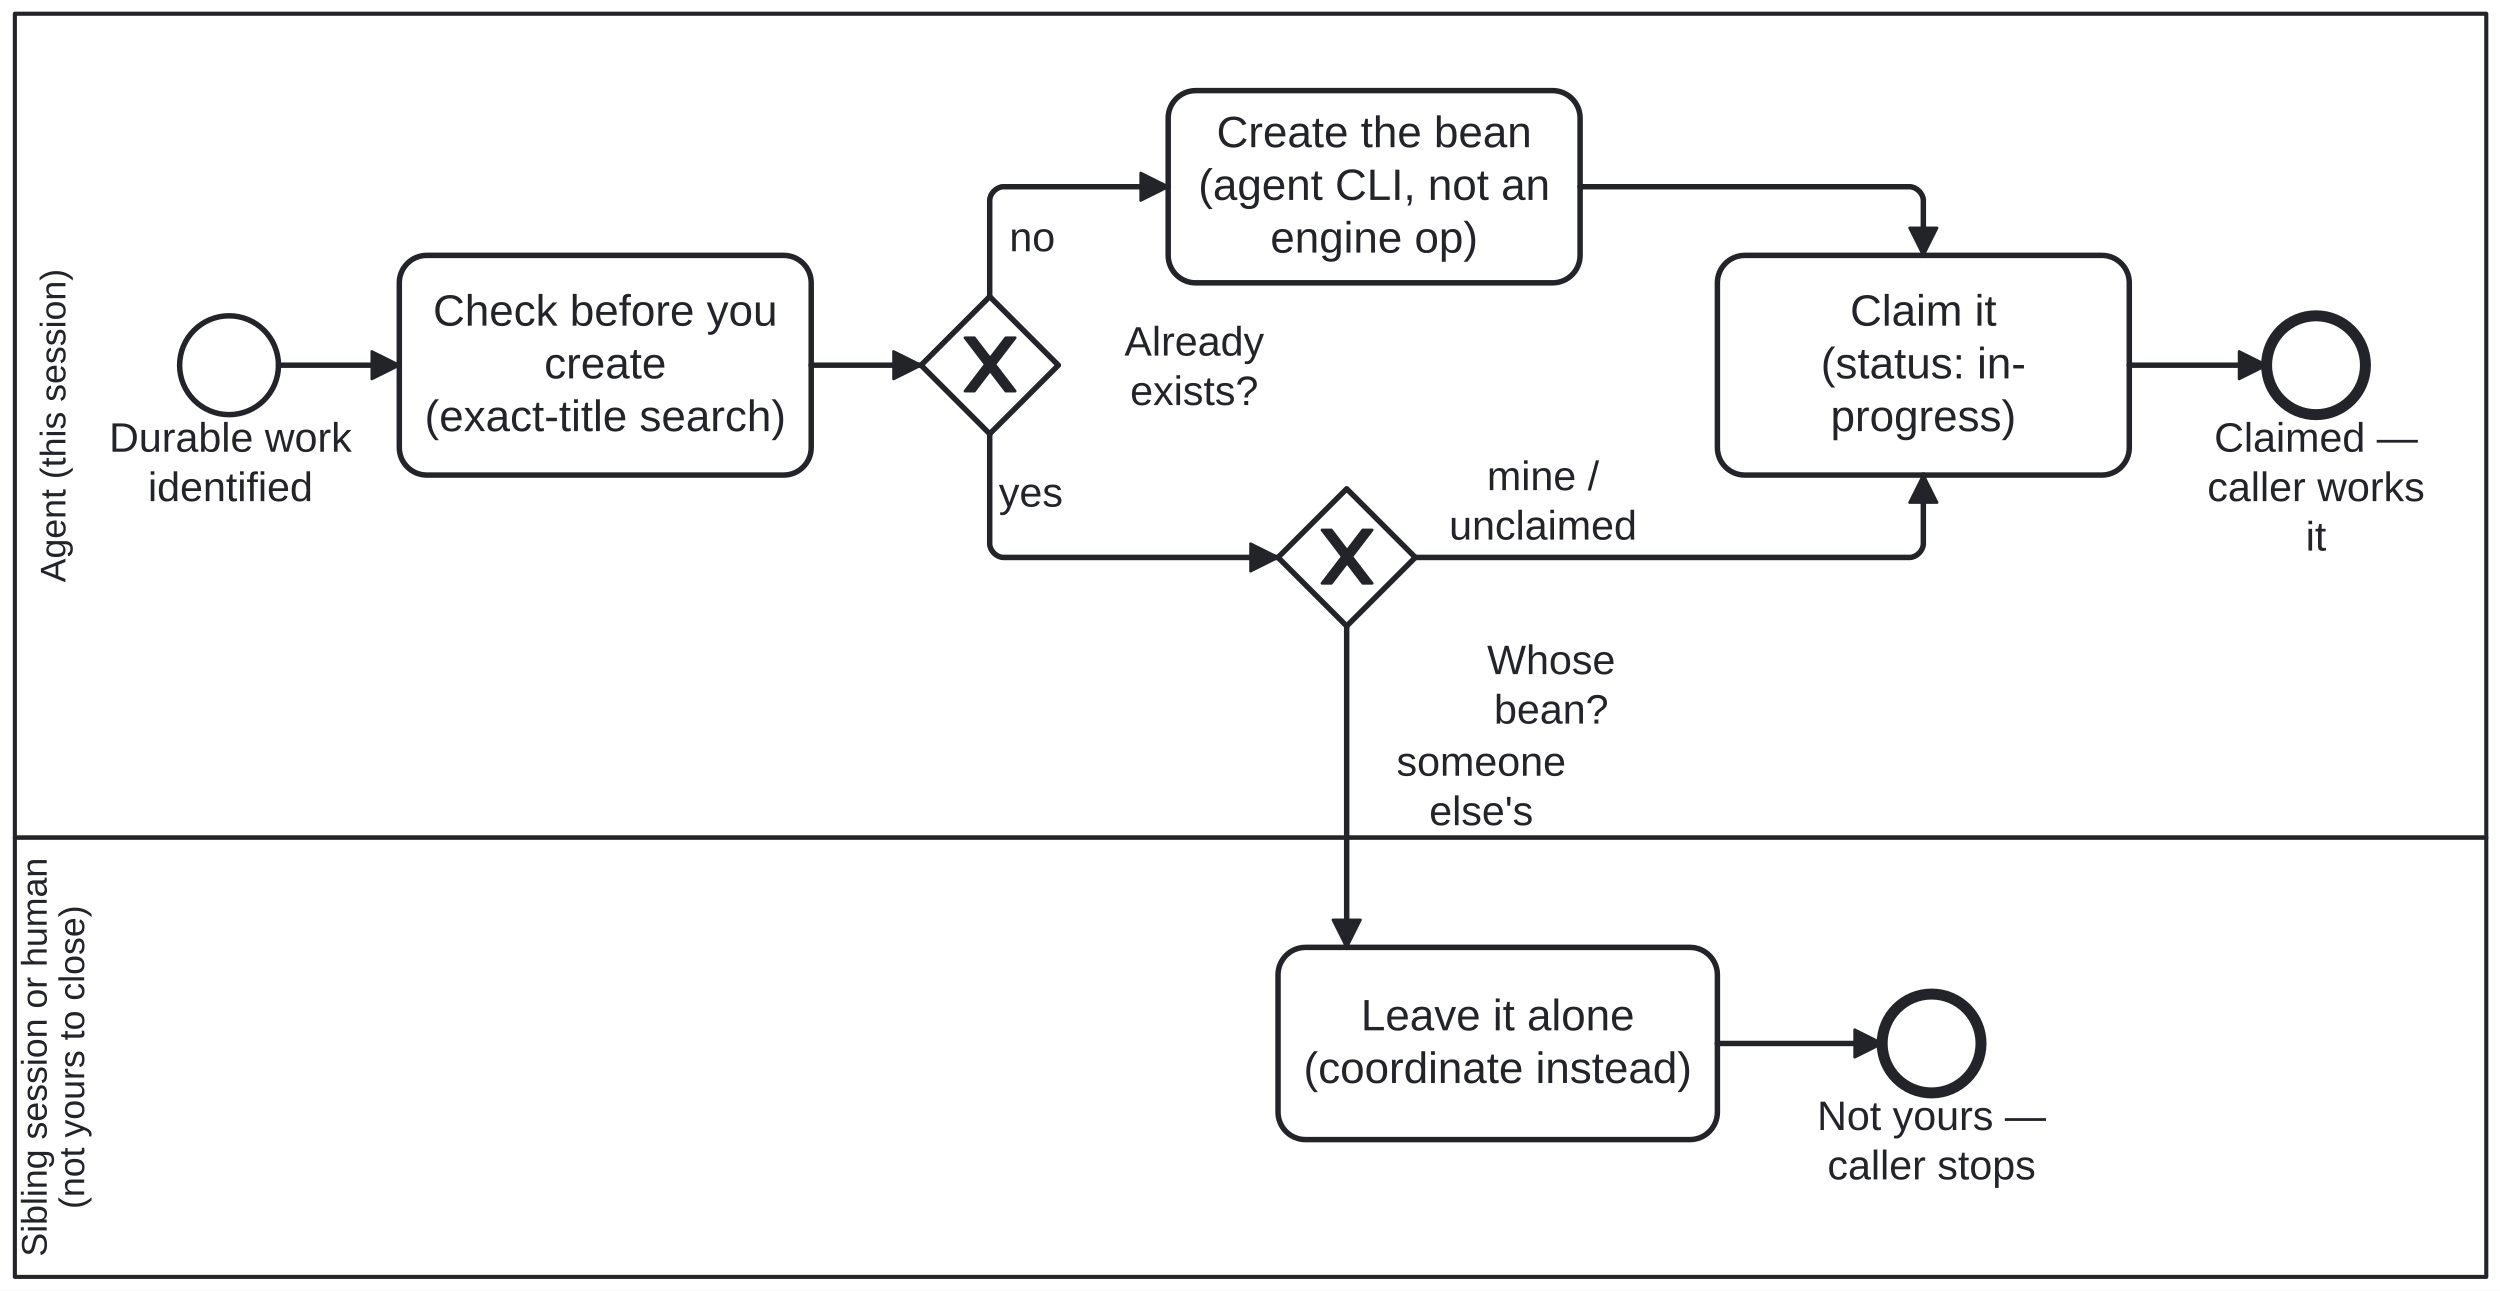
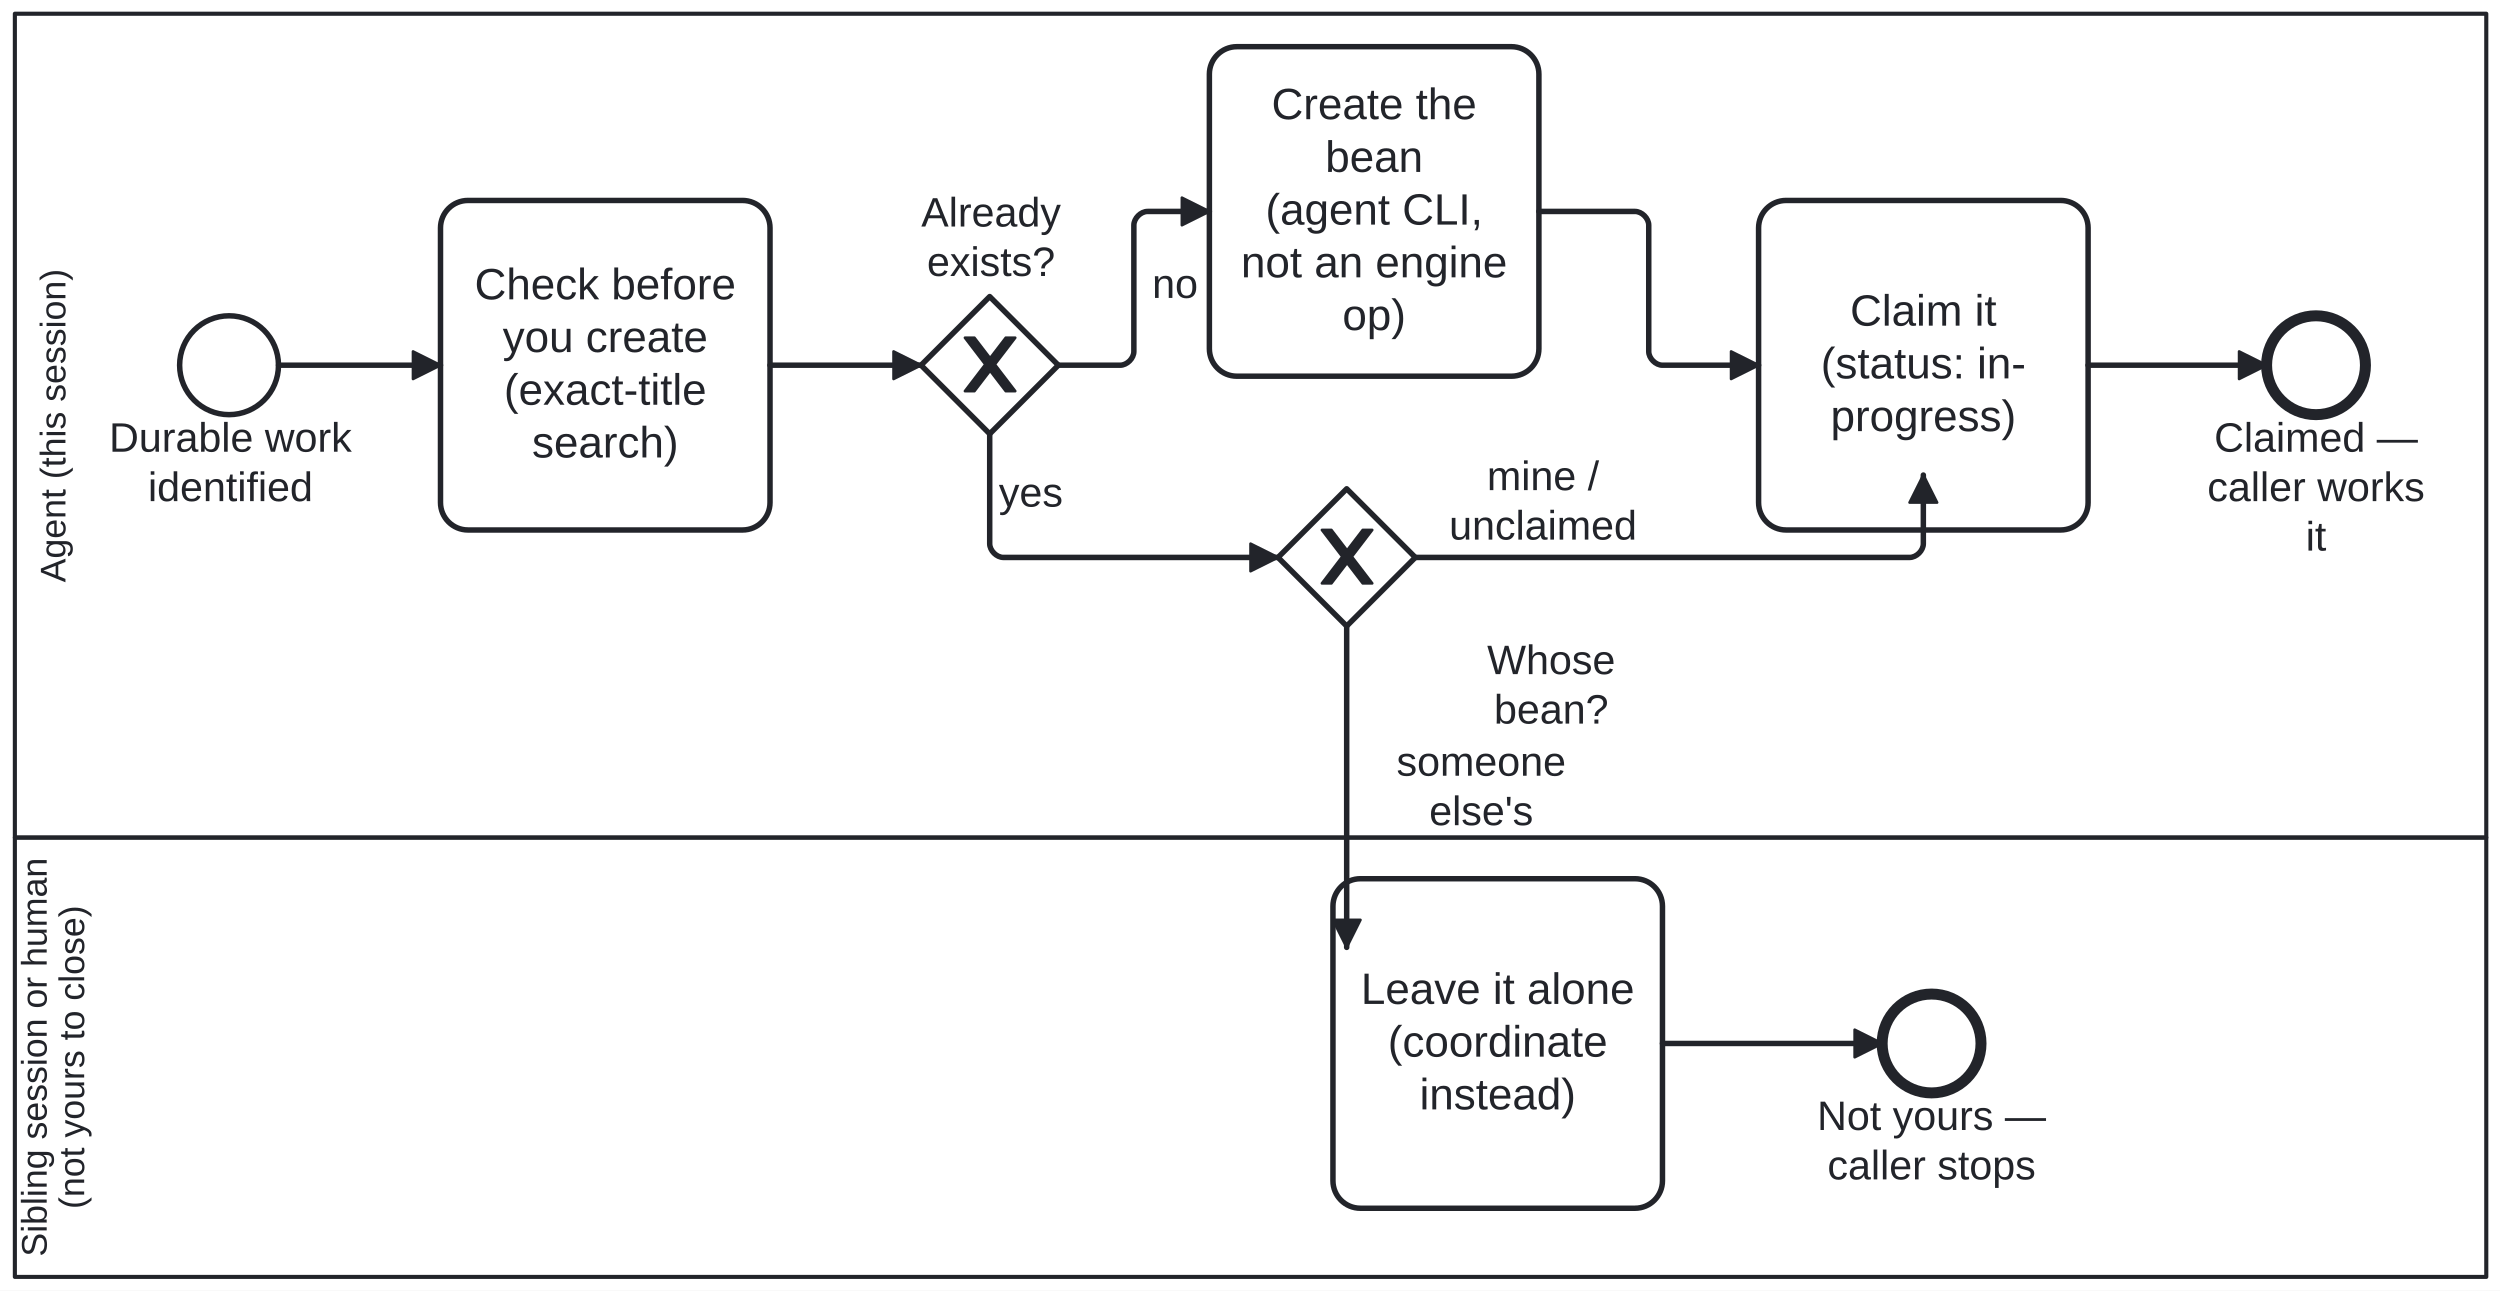
<svg xmlns="http://www.w3.org/2000/svg" width="100%" style="max-width:100%;height:auto" viewBox="154.587 75 910.412 470" version="1.1">
  <rect x="154.587" y="75" width="910.412" height="470" fill="#ffffff" />
  <g class="djs-group">
    <g class="djs-element djs-shape" data-element-id="Lane_Sibling" style="display: block;" transform="matrix(1 0 0 1 160 380)">
      <g class="djs-visual">
        <rect x="0" y="0" width="900" height="160" rx="0" ry="0" style="stroke-linecap: round; stroke-linejoin: round; stroke: rgb(34, 36, 42); stroke-width: 1.5px; fill: white; fill-opacity: 0.25;" />
        <text lineHeight="1.05" class="djs-label" transform="matrix(-1.83697e-16 -1 1 -1.83697e-16 0 160)" style="font-family: Arial, sans-serif; font-size: 13px; font-weight: normal; fill: rgb(34, 36, 42);">
          <tspan x="7.376" y="11.588">Sibling session or human </tspan>
          <tspan x="24.728" y="25.238">(not yours to close)</tspan>
        </text>
      </g>
      <rect class="djs-hit djs-hit-all" x="0" y="0" width="900" height="160" style="fill: none; stroke-opacity: 0; stroke: white; stroke-width: 15px;" />
    </g>
  </g>
  <g class="djs-group">
    <g class="djs-element djs-shape" data-element-id="Lane_Agent" style="display: block;" transform="matrix(1 0 0 1 160 80)">
      <g class="djs-visual">
        <rect x="0" y="0" width="900" height="300" rx="0" ry="0" style="stroke-linecap: round; stroke-linejoin: round; stroke: rgb(34, 36, 42); stroke-width: 1.5px; fill: white; fill-opacity: 0.25;" />
        <text lineHeight="1.05" class="djs-label" transform="matrix(-1.83697e-16 -1 1 -1.83697e-16 0 300)" style="font-family: Arial, sans-serif; font-size: 13px; font-weight: normal; fill: rgb(34, 36, 42);">
          <tspan x="92.919" y="18.413">Agent (this session)</tspan>
        </text>
      </g>
      <rect class="djs-hit djs-hit-all" x="0" y="0" width="900" height="300" style="fill: none; stroke-opacity: 0; stroke: white; stroke-width: 15px;" />
    </g>
  </g>
  <g class="djs-group">
    <g class="djs-element djs-shape" data-element-id="Open_Start" style="display: block;" transform="matrix(1 0 0 1 220 190)">
      <g class="djs-visual">
        <circle cx="18" cy="18" r="18" style="stroke-linecap: round; stroke-linejoin: round; stroke: rgb(34, 36, 42); stroke-width: 2px; fill: white; fill-opacity: 0.95;" />
      </g>
      <rect class="djs-hit djs-hit-all" x="0" y="0" width="36" height="36" style="fill: none; stroke-opacity: 0; stroke: white; stroke-width: 15px;" />
    </g>
  </g>
  <g class="djs-group">
    <g class="djs-element djs-shape" data-element-id="Open_Start_label" style="display: block;" transform="matrix(1 0 0 1 194 226)">
      <g class="djs-visual">
        <text lineHeight="1.2" class="djs-label" style="font-family: Arial, sans-serif; font-size: 15px; font-weight: normal; fill: rgb(34, 36, 42);">
          <tspan x="0.317" y="13.5">Durable work</tspan>
          <tspan x="14.478" y="31.5">identified</tspan>
        </text>
      </g>
      <rect class="djs-hit djs-hit-all" x="0" y="0" width="89" height="36" style="fill: none; stroke-opacity: 0; stroke: white; stroke-width: 15px;" />
    </g>
  </g>
  <g class="djs-group">
-     <g class="djs-element djs-shape" data-element-id="Open_CheckExists" style="display: block;" transform="matrix(1 0 0 1 300 168)">
-       <g class="djs-visual">
-         <rect x="0" y="0" width="150" height="80" rx="10" ry="10" style="stroke-linecap: round; stroke-linejoin: round; stroke: rgb(34, 36, 42); stroke-width: 2px; fill: white; fill-opacity: 0.95;" />
+     <g class="djs-element djs-shape" data-element-id="Open_CheckExists" style="display: block;" transform="matrix(1 0 0 1 315 148)">
+       <g class="djs-visual">
+         <rect x="0" y="0" width="120" height="120" rx="10" ry="10" style="stroke-linecap: round; stroke-linejoin: round; stroke: rgb(34, 36, 42); stroke-width: 2px; fill: white; fill-opacity: 0.95;" />
        <text lineHeight="1.2" class="djs-label" style="font-family: Arial, sans-serif; font-size: 16px; font-weight: normal; fill: rgb(34, 36, 42);">
-           <tspan x="12.297" y="25.6">Check before you </tspan>
-           <tspan x="52.766" y="44.8">create</tspan>
-           <tspan x="9.203" y="64">(exact-title search)</tspan>
-         </text>
-       </g>
-       <rect class="djs-hit djs-hit-all" x="0" y="0" width="150" height="80" style="fill: none; stroke-opacity: 0; stroke: white; stroke-width: 15px;" />
+           <tspan x="12.418" y="36">Check before </tspan>
+           <tspan x="22.645" y="55.2">you create</tspan>
+           <tspan x="23.102" y="74.4">(exact-title </tspan>
+           <tspan x="33.324" y="93.6">search)</tspan>
+         </text>
+       </g>
+       <rect class="djs-hit djs-hit-all" x="0" y="0" width="120" height="120" style="fill: none; stroke-opacity: 0; stroke: white; stroke-width: 15px;" />
    </g>
  </g>
  <g class="djs-group">
    <g class="djs-element djs-shape" data-element-id="Open_Exists" style="display: block;" transform="matrix(1 0 0 1 490 183)">
      <g class="djs-visual">
        <polygon points="25,0 50,25 25,50 0,25" style="stroke-linecap: round; stroke-linejoin: round; stroke: rgb(34, 36, 42); stroke-width: 2px; fill: white; fill-opacity: 0.95;" />
        <path d="m 16,15 7.429,9.714 -7.429,9.714 3.429,0 5.714,-7.464 5.714,7.464 3.429,0 -7.429,-9.714 7.429,-9.714 -3.429,0 -5.714,7.464 -5.714,-7.464 -3.429,0 z" style="fill: rgb(34, 36, 42); stroke-linecap: round; stroke-linejoin: round; stroke: rgb(34, 36, 42); stroke-width: 1px;" />
      </g>
      <rect class="djs-hit djs-hit-all" x="0" y="0" width="50" height="50" style="fill: none; stroke-opacity: 0; stroke: white; stroke-width: 15px;" />
    </g>
  </g>
  <g class="djs-group">
-     <g class="djs-element djs-shape" data-element-id="Open_Exists_label" style="display: block;" transform="matrix(1 0 0 1 564 191)">
+     <g class="djs-element djs-shape" data-element-id="Open_Exists_label" style="display: block;" transform="matrix(1 0 0 1 490 144)">
      <g class="djs-visual">
        <text lineHeight="1.2" class="djs-label" style="font-family: Arial, sans-serif; font-size: 15px; font-weight: normal; fill: rgb(34, 36, 42);">
          <tspan x="0.07" y="13.5">Already</tspan>
          <tspan x="2.158" y="31.5">exists?</tspan>
        </text>
      </g>
      <rect class="djs-hit djs-hit-all" x="0" y="0" width="51" height="36" style="fill: none; stroke-opacity: 0; stroke: white; stroke-width: 15px;" />
    </g>
  </g>
  <g class="djs-group">
-     <g class="djs-element djs-shape" data-element-id="Open_Create" style="display: block;" transform="matrix(1 0 0 1 580 108)">
-       <g class="djs-visual">
-         <rect x="0" y="0" width="150" height="70" rx="10" ry="10" style="stroke-linecap: round; stroke-linejoin: round; stroke: rgb(34, 36, 42); stroke-width: 2px; fill: white; fill-opacity: 0.95;" />
+     <g class="djs-element djs-shape" data-element-id="Open_Create" style="display: block;" transform="matrix(1 0 0 1 595 92)">
+       <g class="djs-visual">
+         <rect x="0" y="0" width="120" height="120" rx="10" ry="10" style="stroke-linecap: round; stroke-linejoin: round; stroke: rgb(34, 36, 42); stroke-width: 2px; fill: white; fill-opacity: 0.95;" />
        <text lineHeight="1.2" class="djs-label" style="font-family: Arial, sans-serif; font-size: 16px; font-weight: normal; fill: rgb(34, 36, 42);">
-           <tspan x="17.625" y="20.6">Create the bean</tspan>
-           <tspan x="10.957" y="39.8">(agent CLI, not an</tspan>
-           <tspan x="37.191" y="59">engine op)</tspan>
-         </text>
-       </g>
-       <rect class="djs-hit djs-hit-all" x="0" y="0" width="150" height="70" style="fill: none; stroke-opacity: 0; stroke: white; stroke-width: 15px;" />
+           <tspan x="22.645" y="26.4">Create the </tspan>
+           <tspan x="42.203" y="45.6">bean</tspan>
+           <tspan x="20.422" y="64.8">(agent CLI, </tspan>
+           <tspan x="11.512" y="84">not an engine </tspan>
+           <tspan x="48.438" y="103.2">op)</tspan>
+         </text>
+       </g>
+       <rect class="djs-hit djs-hit-all" x="0" y="0" width="120" height="120" style="fill: none; stroke-opacity: 0; stroke: white; stroke-width: 15px;" />
    </g>
  </g>
  <g class="djs-group">
    <g class="djs-element djs-shape" data-element-id="Open_Owner" style="display: block;" transform="matrix(1 0 0 1 620 253)">
      <g class="djs-visual">
        <polygon points="25,0 50,25 25,50 0,25" style="stroke-linecap: round; stroke-linejoin: round; stroke: rgb(34, 36, 42); stroke-width: 2px; fill: white; fill-opacity: 0.95;" />
        <path d="m 16,15 7.429,9.714 -7.429,9.714 3.429,0 5.714,-7.464 5.714,7.464 3.429,0 -7.429,-9.714 7.429,-9.714 -3.429,0 -5.714,7.464 -5.714,-7.464 -3.429,0 z" style="fill: rgb(34, 36, 42); stroke-linecap: round; stroke-linejoin: round; stroke: rgb(34, 36, 42); stroke-width: 1px;" />
      </g>
      <rect class="djs-hit djs-hit-all" x="0" y="0" width="50" height="50" style="fill: none; stroke-opacity: 0; stroke: white; stroke-width: 15px;" />
    </g>
  </g>
  <g class="djs-group">
    <g class="djs-element djs-shape" data-element-id="Open_Owner_label" style="display: block;" transform="matrix(1 0 0 1 696 307)">
      <g class="djs-visual">
        <text lineHeight="1.2" class="djs-label" style="font-family: Arial, sans-serif; font-size: 15px; font-weight: normal; fill: rgb(34, 36, 42);">
          <tspan x="0.158" y="13.5">Whose</tspan>
          <tspan x="2.644" y="31.5">bean?</tspan>
        </text>
      </g>
      <rect class="djs-hit djs-hit-all" x="0" y="0" width="47" height="36" style="fill: none; stroke-opacity: 0; stroke: white; stroke-width: 15px;" />
    </g>
  </g>
  <g class="djs-group">
-     <g class="djs-element djs-shape" data-element-id="Open_LeaveAlone" style="display: block;" transform="matrix(1 0 0 1 620 420)">
-       <g class="djs-visual">
-         <rect x="0" y="0" width="160" height="70" rx="10" ry="10" style="stroke-linecap: round; stroke-linejoin: round; stroke: rgb(34, 36, 42); stroke-width: 2px; fill: white; fill-opacity: 0.95;" />
+     <g class="djs-element djs-shape" data-element-id="Open_LeaveAlone" style="display: block;" transform="matrix(1 0 0 1 640 395)">
+       <g class="djs-visual">
+         <rect x="0" y="0" width="120" height="120" rx="10" ry="10" style="stroke-linecap: round; stroke-linejoin: round; stroke: rgb(34, 36, 42); stroke-width: 2px; fill: white; fill-opacity: 0.95;" />
        <text lineHeight="1.2" class="djs-label" style="font-family: Arial, sans-serif; font-size: 16px; font-weight: normal; fill: rgb(34, 36, 42);">
-           <tspan x="30.184" y="30.2">Leave it alone</tspan>
-           <tspan x="9.293" y="49.4">(coordinate instead)</tspan>
-         </text>
-       </g>
-       <rect class="djs-hit djs-hit-all" x="0" y="0" width="160" height="70" style="fill: none; stroke-opacity: 0; stroke: white; stroke-width: 15px;" />
+           <tspan x="10.184" y="45.6">Leave it alone</tspan>
+           <tspan x="19.977" y="64.8">(coordinate </tspan>
+           <tspan x="31.539" y="84">instead)</tspan>
+         </text>
+       </g>
+       <rect class="djs-hit djs-hit-all" x="0" y="0" width="120" height="120" style="fill: none; stroke-opacity: 0; stroke: white; stroke-width: 15px;" />
    </g>
  </g>
  <g class="djs-group">
    <g class="djs-element djs-shape" data-element-id="Open_NotYours" style="display: block;" transform="matrix(1 0 0 1 840 437)">
      <g class="djs-visual">
        <circle cx="18" cy="18" r="18" style="stroke-linecap: round; stroke-linejoin: round; stroke: rgb(34, 36, 42); stroke-width: 4px; fill: white; fill-opacity: 0.95;" />
      </g>
      <rect class="djs-hit djs-hit-all" x="0" y="0" width="36" height="36" style="fill: none; stroke-opacity: 0; stroke: white; stroke-width: 15px;" />
    </g>
  </g>
  <g class="djs-group">
    <g class="djs-element djs-shape" data-element-id="Open_NotYours_label" style="display: block;" transform="matrix(1 0 0 1 816 473)">
      <g class="djs-visual">
        <text lineHeight="1.2" class="djs-label" style="font-family: Arial, sans-serif; font-size: 15px; font-weight: normal; fill: rgb(34, 36, 42);">
          <tspan x="0.322" y="13.5">Not yours —</tspan>
          <tspan x="4.068" y="31.5">caller stops</tspan>
        </text>
      </g>
      <rect class="djs-hit djs-hit-all" x="0" y="0" width="84" height="36" style="fill: none; stroke-opacity: 0; stroke: white; stroke-width: 15px;" />
    </g>
  </g>
  <g class="djs-group">
-     <g class="djs-element djs-shape" data-element-id="Open_Claim" style="display: block;" transform="matrix(1 0 0 1 780 168)">
-       <g class="djs-visual">
-         <rect x="0" y="0" width="150" height="80" rx="10" ry="10" style="stroke-linecap: round; stroke-linejoin: round; stroke: rgb(34, 36, 42); stroke-width: 2px; fill: white; fill-opacity: 0.95;" />
+     <g class="djs-element djs-shape" data-element-id="Open_Claim" style="display: block;" transform="matrix(1 0 0 1 795 148)">
+       <g class="djs-visual">
+         <rect x="0" y="0" width="120" height="120" rx="10" ry="10" style="stroke-linecap: round; stroke-linejoin: round; stroke: rgb(34, 36, 42); stroke-width: 2px; fill: white; fill-opacity: 0.95;" />
        <text lineHeight="1.2" class="djs-label" style="font-family: Arial, sans-serif; font-size: 16px; font-weight: normal; fill: rgb(34, 36, 42);">
-           <tspan x="48.332" y="25.6">Claim it</tspan>
-           <tspan x="37.656" y="44.8">(status: in-</tspan>
-           <tspan x="41.211" y="64">progress)</tspan>
-         </text>
-       </g>
-       <rect class="djs-hit djs-hit-all" x="0" y="0" width="150" height="80" style="fill: none; stroke-opacity: 0; stroke: white; stroke-width: 15px;" />
+           <tspan x="33.332" y="45.6">Claim it</tspan>
+           <tspan x="22.656" y="64.8">(status: in-</tspan>
+           <tspan x="26.211" y="84">progress)</tspan>
+         </text>
+       </g>
+       <rect class="djs-hit djs-hit-all" x="0" y="0" width="120" height="120" style="fill: none; stroke-opacity: 0; stroke: white; stroke-width: 15px;" />
    </g>
  </g>
  <g class="djs-group">
    <g class="djs-element djs-shape" data-element-id="Open_Claimed" style="display: block;" transform="matrix(1 0 0 1 980 190)">
      <g class="djs-visual">
        <circle cx="18" cy="18" r="18" style="stroke-linecap: round; stroke-linejoin: round; stroke: rgb(34, 36, 42); stroke-width: 4px; fill: white; fill-opacity: 0.95;" />
      </g>
      <rect class="djs-hit djs-hit-all" x="0" y="0" width="36" height="36" style="fill: none; stroke-opacity: 0; stroke: white; stroke-width: 15px;" />
    </g>
  </g>
  <g class="djs-group">
    <g class="djs-element djs-shape" data-element-id="Open_Claimed_label" style="display: block;" transform="matrix(1 0 0 1 958 226)">
      <g class="djs-visual">
        <text lineHeight="1.2" class="djs-label" style="font-family: Arial, sans-serif; font-size: 15px; font-weight: normal; fill: rgb(34, 36, 42);">
          <tspan x="2.906" y="13.5">Claimed —</tspan>
          <tspan x="0.409" y="31.5">caller works </tspan>
          <tspan x="36.25" y="49.5">it</tspan>
        </text>
      </g>
      <rect class="djs-hit djs-hit-all" x="0" y="0" width="80" height="54" style="fill: none; stroke-opacity: 0; stroke: white; stroke-width: 15px;" />
    </g>
  </g>
  <g class="djs-group">
    <g class="djs-element djs-connection" data-element-id="BO_1" style="display: block;">
      <g class="djs-visual">
        <defs>
-           <marker id="folio-marker-1" viewBox="0 0 20 20" refX="11" refY="10" markerWidth="10" markerHeight="10" orient="auto">
-             <path d="M 1 5 L 11 10 L 1 15 Z" style="stroke-linecap: round; stroke-linejoin: round; stroke: rgb(34, 36, 42); stroke-width: 1px; fill: rgb(34, 36, 42);" />
-           </marker>
-         </defs>
-         <path data-corner-radius="5" style="fill: none; stroke-linecap: round; stroke-linejoin: round; stroke: rgb(34, 36, 42); stroke-width: 2px; marker-end: url('#folio-marker-1');" d="M256,208L300,208" />
-       </g>
-       <path d="M256,208L300,208" class="djs-hit djs-hit-stroke" style="fill: none; stroke-opacity: 0; stroke: white; stroke-width: 15px;" />
+           <marker id="bpmn-marker-1" viewBox="0 0 20 20" refX="11" refY="10" markerWidth="10" markerHeight="10" orient="auto">
+             <path d="M 1 5 L 11 10 L 1 15 Z" style="stroke-linecap: round; stroke-linejoin: round; stroke: rgb(34, 36, 42); stroke-width: 1px; fill: rgb(34, 36, 42);" />
+           </marker>
+         </defs>
+         <path data-corner-radius="5" style="fill: none; stroke-linecap: round; stroke-linejoin: round; stroke: rgb(34, 36, 42); stroke-width: 2px; marker-end: url('#bpmn-marker-1');" d="M256,208L315,208" />
+       </g>
+       <path d="M256,208L315,208" class="djs-hit djs-hit-stroke" style="fill: none; stroke-opacity: 0; stroke: white; stroke-width: 15px;" />
    </g>
  </g>
  <g class="djs-group">
    <g class="djs-element djs-connection" data-element-id="BO_2" style="display: block;">
      <g class="djs-visual">
        <defs>
-           <marker id="folio-marker-2" viewBox="0 0 20 20" refX="11" refY="10" markerWidth="10" markerHeight="10" orient="auto">
-             <path d="M 1 5 L 11 10 L 1 15 Z" style="stroke-linecap: round; stroke-linejoin: round; stroke: rgb(34, 36, 42); stroke-width: 1px; fill: rgb(34, 36, 42);" />
-           </marker>
-         </defs>
-         <path data-corner-radius="5" style="fill: none; stroke-linecap: round; stroke-linejoin: round; stroke: rgb(34, 36, 42); stroke-width: 2px; marker-end: url('#folio-marker-2');" d="M450,208L490,208" />
-       </g>
-       <path d="M450,208L490,208" class="djs-hit djs-hit-stroke" style="fill: none; stroke-opacity: 0; stroke: white; stroke-width: 15px;" />
+           <marker id="bpmn-marker-2" viewBox="0 0 20 20" refX="11" refY="10" markerWidth="10" markerHeight="10" orient="auto">
+             <path d="M 1 5 L 11 10 L 1 15 Z" style="stroke-linecap: round; stroke-linejoin: round; stroke: rgb(34, 36, 42); stroke-width: 1px; fill: rgb(34, 36, 42);" />
+           </marker>
+         </defs>
+         <path data-corner-radius="5" style="fill: none; stroke-linecap: round; stroke-linejoin: round; stroke: rgb(34, 36, 42); stroke-width: 2px; marker-end: url('#bpmn-marker-2');" d="M435,208L490,208" />
+       </g>
+       <path d="M435,208L490,208" class="djs-hit djs-hit-stroke" style="fill: none; stroke-opacity: 0; stroke: white; stroke-width: 15px;" />
    </g>
  </g>
  <g class="djs-group">
    <g class="djs-element djs-connection" data-element-id="BO_3" style="display: block;">
      <g class="djs-visual">
        <defs>
-           <marker id="folio-marker-3" viewBox="0 0 20 20" refX="11" refY="10" markerWidth="10" markerHeight="10" orient="auto">
-             <path d="M 1 5 L 11 10 L 1 15 Z" style="stroke-linecap: round; stroke-linejoin: round; stroke: rgb(34, 36, 42); stroke-width: 1px; fill: rgb(34, 36, 42);" />
-           </marker>
-         </defs>
-         <path data-corner-radius="5" style="fill: none; stroke-linecap: round; stroke-linejoin: round; stroke: rgb(34, 36, 42); stroke-width: 2px; marker-end: url('#folio-marker-3');" d="M515,183L515,148C515,145.5,517.5,143,520,143L580,143" />
-       </g>
-       <path d="M515,183L515,143L580,143" class="djs-hit djs-hit-stroke" style="fill: none; stroke-opacity: 0; stroke: white; stroke-width: 15px;" />
-     </g>
-   </g>
-   <g class="djs-group">
-     <g class="djs-element djs-shape" data-element-id="BO_3_label" style="display: block;" transform="matrix(1 0 0 1 522 153)">
+           <marker id="bpmn-marker-3" viewBox="0 0 20 20" refX="11" refY="10" markerWidth="10" markerHeight="10" orient="auto">
+             <path d="M 1 5 L 11 10 L 1 15 Z" style="stroke-linecap: round; stroke-linejoin: round; stroke: rgb(34, 36, 42); stroke-width: 1px; fill: rgb(34, 36, 42);" />
+           </marker>
+         </defs>
+         <path data-corner-radius="5" style="fill: none; stroke-linecap: round; stroke-linejoin: round; stroke: rgb(34, 36, 42); stroke-width: 2px; marker-end: url('#bpmn-marker-3');" d="M540,208L562.5,208C565,208,567.5,205.5,567.5,203L567.5,157C567.5,154.5,570,152,572.5,152L595,152" />
+       </g>
+       <path d="M540,208L567.5,208L567.5,152L595,152" class="djs-hit djs-hit-stroke" style="fill: none; stroke-opacity: 0; stroke: white; stroke-width: 15px;" />
+     </g>
+   </g>
+   <g class="djs-group">
+     <g class="djs-element djs-shape" data-element-id="BO_3_label" style="display: block;" transform="matrix(1 0 0 1 574 170)">
      <g class="djs-visual">
        <text lineHeight="1.2" class="djs-label" style="font-family: Arial, sans-serif; font-size: 15px; font-weight: normal; fill: rgb(34, 36, 42);">
          <tspan x="0.158" y="13.5">no</tspan>
        </text>
      </g>
      <rect class="djs-hit djs-hit-all" x="0" y="0" width="17" height="18" style="fill: none; stroke-opacity: 0; stroke: white; stroke-width: 15px;" />
    </g>
  </g>
  <g class="djs-group">
    <g class="djs-element djs-connection" data-element-id="BO_4" style="display: block;">
      <g class="djs-visual">
        <defs>
-           <marker id="folio-marker-4" viewBox="0 0 20 20" refX="11" refY="10" markerWidth="10" markerHeight="10" orient="auto">
-             <path d="M 1 5 L 11 10 L 1 15 Z" style="stroke-linecap: round; stroke-linejoin: round; stroke: rgb(34, 36, 42); stroke-width: 1px; fill: rgb(34, 36, 42);" />
-           </marker>
-         </defs>
-         <path data-corner-radius="5" style="fill: none; stroke-linecap: round; stroke-linejoin: round; stroke: rgb(34, 36, 42); stroke-width: 2px; marker-end: url('#folio-marker-4');" d="M515,233L515,273C515,275.5,517.5,278,520,278L620,278" />
+           <marker id="bpmn-marker-4" viewBox="0 0 20 20" refX="11" refY="10" markerWidth="10" markerHeight="10" orient="auto">
+             <path d="M 1 5 L 11 10 L 1 15 Z" style="stroke-linecap: round; stroke-linejoin: round; stroke: rgb(34, 36, 42); stroke-width: 1px; fill: rgb(34, 36, 42);" />
+           </marker>
+         </defs>
+         <path data-corner-radius="5" style="fill: none; stroke-linecap: round; stroke-linejoin: round; stroke: rgb(34, 36, 42); stroke-width: 2px; marker-end: url('#bpmn-marker-4');" d="M515,233L515,273C515,275.5,517.5,278,520,278L620,278" />
      </g>
      <path d="M515,233L515,278L620,278" class="djs-hit djs-hit-stroke" style="fill: none; stroke-opacity: 0; stroke: white; stroke-width: 15px;" />
    </g>
  </g>
  <g class="djs-group">
    <g class="djs-element djs-shape" data-element-id="BO_4_label" style="display: block;" transform="matrix(1 0 0 1 518 246)">
      <g class="djs-visual">
        <text lineHeight="1.2" class="djs-label" style="font-family: Arial, sans-serif; font-size: 15px; font-weight: normal; fill: rgb(34, 36, 42);">
          <tspan x="0.329" y="13.5">yes</tspan>
        </text>
      </g>
      <rect class="djs-hit djs-hit-all" x="0" y="0" width="24" height="18" style="fill: none; stroke-opacity: 0; stroke: white; stroke-width: 15px;" />
    </g>
  </g>
  <g class="djs-group">
    <g class="djs-element djs-connection" data-element-id="BO_5" style="display: block;">
      <g class="djs-visual">
        <defs>
-           <marker id="folio-marker-5" viewBox="0 0 20 20" refX="11" refY="10" markerWidth="10" markerHeight="10" orient="auto">
-             <path d="M 1 5 L 11 10 L 1 15 Z" style="stroke-linecap: round; stroke-linejoin: round; stroke: rgb(34, 36, 42); stroke-width: 1px; fill: rgb(34, 36, 42);" />
-           </marker>
-         </defs>
-         <path data-corner-radius="5" style="fill: none; stroke-linecap: round; stroke-linejoin: round; stroke: rgb(34, 36, 42); stroke-width: 2px; marker-end: url('#folio-marker-5');" d="M645,303L645,420" />
+           <marker id="bpmn-marker-5" viewBox="0 0 20 20" refX="11" refY="10" markerWidth="10" markerHeight="10" orient="auto">
+             <path d="M 1 5 L 11 10 L 1 15 Z" style="stroke-linecap: round; stroke-linejoin: round; stroke: rgb(34, 36, 42); stroke-width: 1px; fill: rgb(34, 36, 42);" />
+           </marker>
+         </defs>
+         <path data-corner-radius="5" style="fill: none; stroke-linecap: round; stroke-linejoin: round; stroke: rgb(34, 36, 42); stroke-width: 2px; marker-end: url('#bpmn-marker-5');" d="M645,303L645,420" />
      </g>
      <path d="M645,303L645,420" class="djs-hit djs-hit-stroke" style="fill: none; stroke-opacity: 0; stroke: white; stroke-width: 15px;" />
    </g>
  </g>
  <g class="djs-group">
    <g class="djs-element djs-shape" data-element-id="BO_5_label" style="display: block;" transform="matrix(1 0 0 1 663 344)">
      <g class="djs-visual">
        <text lineHeight="1.2" class="djs-label" style="font-family: Arial, sans-serif; font-size: 15px; font-weight: normal; fill: rgb(34, 36, 42);">
          <tspan x="0.147" y="13.5">someone </tspan>
          <tspan x="12.06" y="31.5">else's</tspan>
        </text>
      </g>
      <rect class="djs-hit djs-hit-all" x="0" y="0" width="62" height="36" style="fill: none; stroke-opacity: 0; stroke: white; stroke-width: 15px;" />
    </g>
  </g>
  <g class="djs-group">
    <g class="djs-element djs-connection" data-element-id="BO_6" style="display: block;">
      <g class="djs-visual">
        <defs>
-           <marker id="folio-marker-6" viewBox="0 0 20 20" refX="11" refY="10" markerWidth="10" markerHeight="10" orient="auto">
-             <path d="M 1 5 L 11 10 L 1 15 Z" style="stroke-linecap: round; stroke-linejoin: round; stroke: rgb(34, 36, 42); stroke-width: 1px; fill: rgb(34, 36, 42);" />
-           </marker>
-         </defs>
-         <path data-corner-radius="5" style="fill: none; stroke-linecap: round; stroke-linejoin: round; stroke: rgb(34, 36, 42); stroke-width: 2px; marker-end: url('#folio-marker-6');" d="M780,455L840,455" />
-       </g>
-       <path d="M780,455L840,455" class="djs-hit djs-hit-stroke" style="fill: none; stroke-opacity: 0; stroke: white; stroke-width: 15px;" />
+           <marker id="bpmn-marker-6" viewBox="0 0 20 20" refX="11" refY="10" markerWidth="10" markerHeight="10" orient="auto">
+             <path d="M 1 5 L 11 10 L 1 15 Z" style="stroke-linecap: round; stroke-linejoin: round; stroke: rgb(34, 36, 42); stroke-width: 1px; fill: rgb(34, 36, 42);" />
+           </marker>
+         </defs>
+         <path data-corner-radius="5" style="fill: none; stroke-linecap: round; stroke-linejoin: round; stroke: rgb(34, 36, 42); stroke-width: 2px; marker-end: url('#bpmn-marker-6');" d="M760,455L840,455" />
+       </g>
+       <path d="M760,455L840,455" class="djs-hit djs-hit-stroke" style="fill: none; stroke-opacity: 0; stroke: white; stroke-width: 15px;" />
    </g>
  </g>
  <g class="djs-group">
    <g class="djs-element djs-connection" data-element-id="BO_7" style="display: block;">
      <g class="djs-visual">
        <defs>
-           <marker id="folio-marker-7" viewBox="0 0 20 20" refX="11" refY="10" markerWidth="10" markerHeight="10" orient="auto">
-             <path d="M 1 5 L 11 10 L 1 15 Z" style="stroke-linecap: round; stroke-linejoin: round; stroke: rgb(34, 36, 42); stroke-width: 1px; fill: rgb(34, 36, 42);" />
-           </marker>
-         </defs>
-         <path data-corner-radius="5" style="fill: none; stroke-linecap: round; stroke-linejoin: round; stroke: rgb(34, 36, 42); stroke-width: 2px; marker-end: url('#folio-marker-7');" d="M670,278L850,278C852.5,278,855,275.5,855,273L855,248" />
+           <marker id="bpmn-marker-7" viewBox="0 0 20 20" refX="11" refY="10" markerWidth="10" markerHeight="10" orient="auto">
+             <path d="M 1 5 L 11 10 L 1 15 Z" style="stroke-linecap: round; stroke-linejoin: round; stroke: rgb(34, 36, 42); stroke-width: 1px; fill: rgb(34, 36, 42);" />
+           </marker>
+         </defs>
+         <path data-corner-radius="5" style="fill: none; stroke-linecap: round; stroke-linejoin: round; stroke: rgb(34, 36, 42); stroke-width: 2px; marker-end: url('#bpmn-marker-7');" d="M670,278L850,278C852.5,278,855,275.5,855,273L855,248" />
      </g>
      <path d="M670,278L855,278L855,248" class="djs-hit djs-hit-stroke" style="fill: none; stroke-opacity: 0; stroke: white; stroke-width: 15px;" />
    </g>
  </g>
  <g class="djs-group">
    <g class="djs-element djs-shape" data-element-id="BO_7_label" style="display: block;" transform="matrix(1 0 0 1 682 240)">
      <g class="djs-visual">
        <text lineHeight="1.2" class="djs-label" style="font-family: Arial, sans-serif; font-size: 15px; font-weight: normal; fill: rgb(34, 36, 42);">
          <tspan x="14.076" y="13.5">mine / </tspan>
          <tspan x="0.314" y="31.5">unclaimed</tspan>
        </text>
      </g>
      <rect class="djs-hit djs-hit-all" x="0" y="0" width="69" height="36" style="fill: none; stroke-opacity: 0; stroke: white; stroke-width: 15px;" />
    </g>
  </g>
  <g class="djs-group">
    <g class="djs-element djs-connection" data-element-id="BO_8" style="display: block;">
      <g class="djs-visual">
        <defs>
-           <marker id="folio-marker-8" viewBox="0 0 20 20" refX="11" refY="10" markerWidth="10" markerHeight="10" orient="auto">
-             <path d="M 1 5 L 11 10 L 1 15 Z" style="stroke-linecap: round; stroke-linejoin: round; stroke: rgb(34, 36, 42); stroke-width: 1px; fill: rgb(34, 36, 42);" />
-           </marker>
-         </defs>
-         <path data-corner-radius="5" style="fill: none; stroke-linecap: round; stroke-linejoin: round; stroke: rgb(34, 36, 42); stroke-width: 2px; marker-end: url('#folio-marker-8');" d="M730,143L850,143C852.5,143,855,145.5,855,148L855,168" />
-       </g>
-       <path d="M730,143L855,143L855,168" class="djs-hit djs-hit-stroke" style="fill: none; stroke-opacity: 0; stroke: white; stroke-width: 15px;" />
+           <marker id="bpmn-marker-8" viewBox="0 0 20 20" refX="11" refY="10" markerWidth="10" markerHeight="10" orient="auto">
+             <path d="M 1 5 L 11 10 L 1 15 Z" style="stroke-linecap: round; stroke-linejoin: round; stroke: rgb(34, 36, 42); stroke-width: 1px; fill: rgb(34, 36, 42);" />
+           </marker>
+         </defs>
+         <path data-corner-radius="5" style="fill: none; stroke-linecap: round; stroke-linejoin: round; stroke: rgb(34, 36, 42); stroke-width: 2px; marker-end: url('#bpmn-marker-8');" d="M715,152L750,152C752.5,152,755,154.5,755,157L755,203C755,205.5,757.5,208,760,208L795,208" />
+       </g>
+       <path d="M715,152L755,152L755,208L795,208" class="djs-hit djs-hit-stroke" style="fill: none; stroke-opacity: 0; stroke: white; stroke-width: 15px;" />
    </g>
  </g>
  <g class="djs-group">
    <g class="djs-element djs-connection" data-element-id="BO_9" style="display: block;">
      <g class="djs-visual">
        <defs>
-           <marker id="folio-marker-9" viewBox="0 0 20 20" refX="11" refY="10" markerWidth="10" markerHeight="10" orient="auto">
-             <path d="M 1 5 L 11 10 L 1 15 Z" style="stroke-linecap: round; stroke-linejoin: round; stroke: rgb(34, 36, 42); stroke-width: 1px; fill: rgb(34, 36, 42);" />
-           </marker>
-         </defs>
-         <path data-corner-radius="5" style="fill: none; stroke-linecap: round; stroke-linejoin: round; stroke: rgb(34, 36, 42); stroke-width: 2px; marker-end: url('#folio-marker-9');" d="M930,208L980,208" />
-       </g>
-       <path d="M930,208L980,208" class="djs-hit djs-hit-stroke" style="fill: none; stroke-opacity: 0; stroke: white; stroke-width: 15px;" />
+           <marker id="bpmn-marker-9" viewBox="0 0 20 20" refX="11" refY="10" markerWidth="10" markerHeight="10" orient="auto">
+             <path d="M 1 5 L 11 10 L 1 15 Z" style="stroke-linecap: round; stroke-linejoin: round; stroke: rgb(34, 36, 42); stroke-width: 1px; fill: rgb(34, 36, 42);" />
+           </marker>
+         </defs>
+         <path data-corner-radius="5" style="fill: none; stroke-linecap: round; stroke-linejoin: round; stroke: rgb(34, 36, 42); stroke-width: 2px; marker-end: url('#bpmn-marker-9');" d="M915,208L980,208" />
+       </g>
+       <path d="M915,208L980,208" class="djs-hit djs-hit-stroke" style="fill: none; stroke-opacity: 0; stroke: white; stroke-width: 15px;" />
    </g>
  </g>
</svg>
